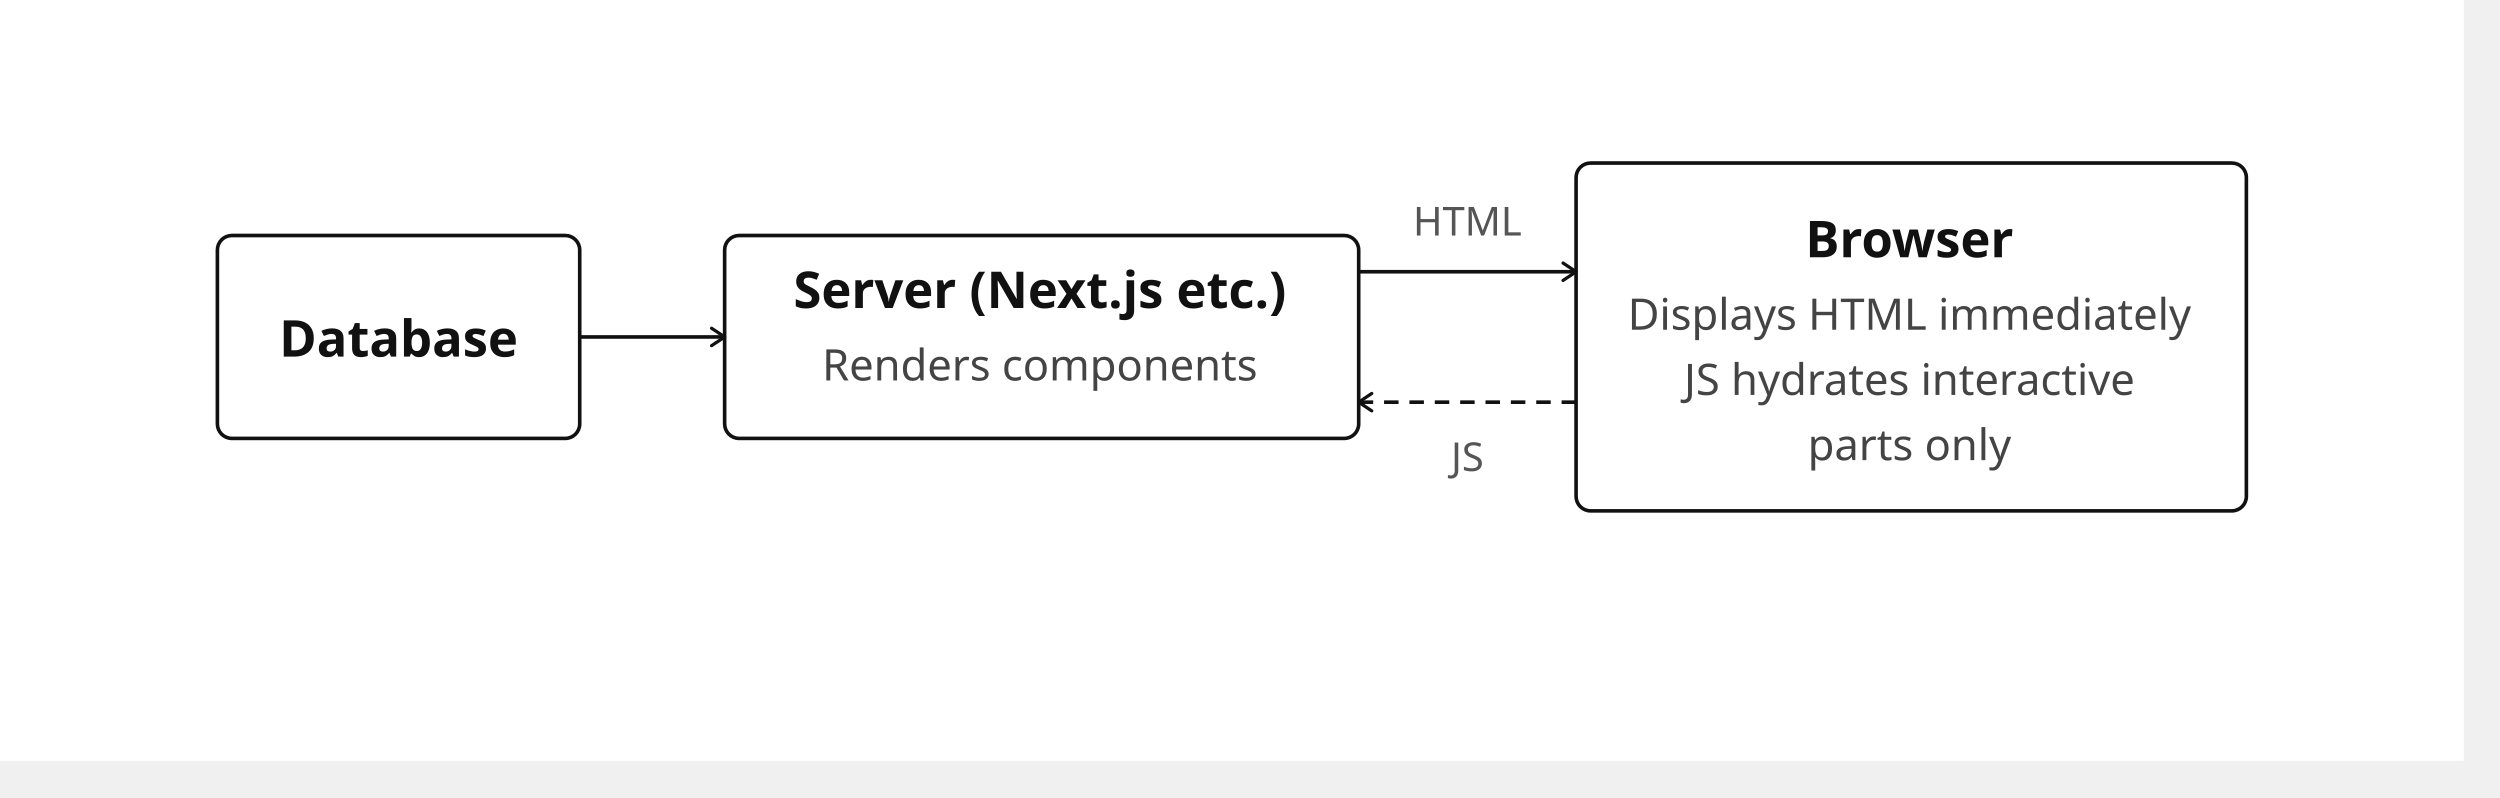
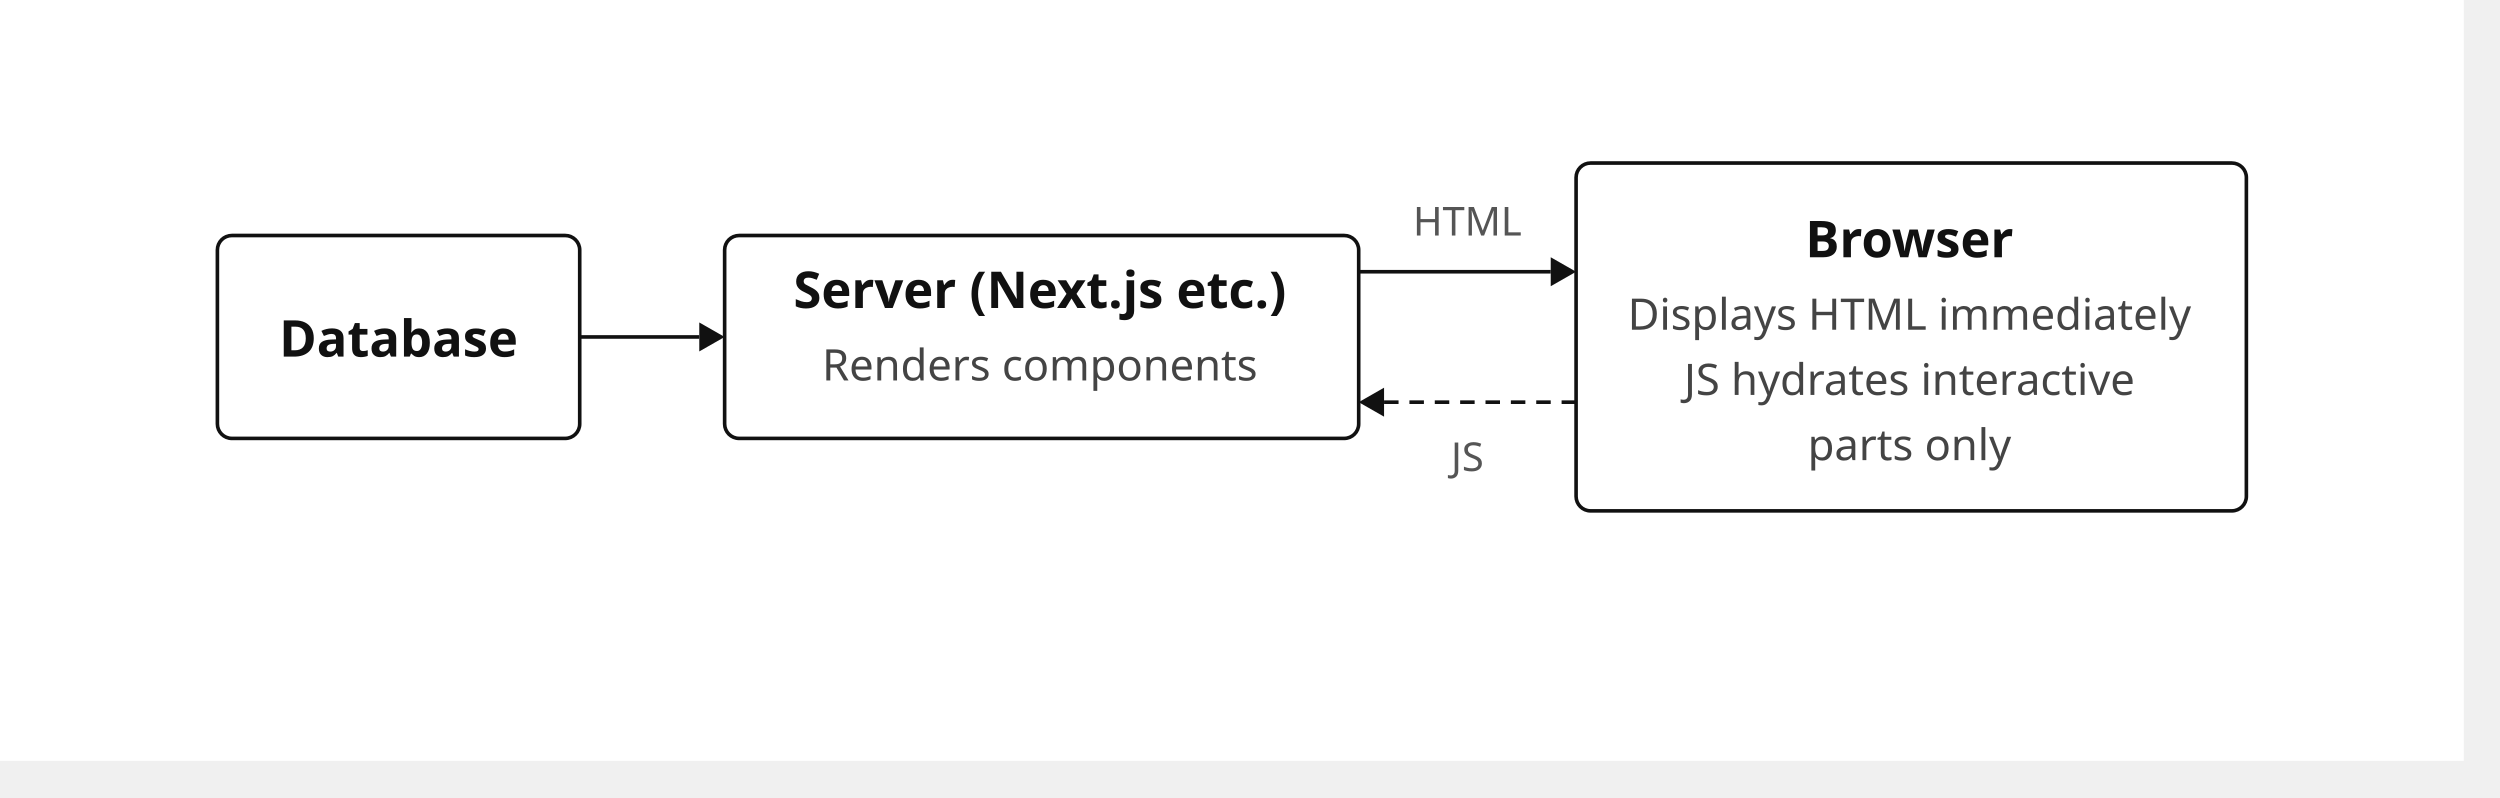
<svg xmlns="http://www.w3.org/2000/svg" width="100%" viewBox="0 0 690 220" role="img" font-family="sans-serif" style="">
-   <defs>
-     <marker id="arrow" viewBox="0 0 10 10" refX="8" refY="5" markerWidth="6" markerHeight="6" orient="auto-start-reverse">
-       <path d="M2 1L8 5L2 9" fill="none" stroke="context-stroke" stroke-width="1.5" stroke-linecap="round" stroke-linejoin="round" />
-     </marker>
-   </defs>
  <rect width="680" height="210" fill="#fff" style="fill:rgb(255, 255, 255);stroke:none;color:rgb(255, 255, 255);stroke-width:1px;stroke-linecap:butt;stroke-linejoin:miter;opacity:1;font-family:sans-serif;font-size:16px;font-weight:400;text-anchor:start;dominant-baseline:auto" />
  <rect x="60" y="65" width="100" height="56" rx="4" fill="none" stroke="#111" stroke-width="1" style="fill:none;stroke:rgb(17, 17, 17);color:rgb(255, 255, 255);stroke-width:1px;stroke-linecap:butt;stroke-linejoin:miter;opacity:1;font-family:sans-serif;font-size:16px;font-weight:400;text-anchor:start;dominant-baseline:auto" />
  <text x="110" y="93" text-anchor="middle" font-size="14" font-weight="600" fill="#111" dominant-baseline="central" style="fill:rgb(17, 17, 17);stroke:none;color:rgb(255, 255, 255);stroke-width:1px;stroke-linecap:butt;stroke-linejoin:miter;opacity:1;font-family:sans-serif;font-size:14px;font-weight:600;text-anchor:middle;dominant-baseline:central">Database</text>
-   <line x1="160" y1="93" x2="200" y2="93" stroke="#111" stroke-width="1" marker-end="url(#arrow)" style="fill:rgb(0, 0, 0);stroke:rgb(17, 17, 17);color:rgb(255, 255, 255);stroke-width:1px;stroke-linecap:butt;stroke-linejoin:miter;opacity:1;font-family:sans-serif;font-size:16px;font-weight:400;text-anchor:start;dominant-baseline:auto" />
+   <line x1="160" y1="93" x2="193" y2="93" stroke="#111" stroke-width="1" style="fill:rgb(0, 0, 0);stroke:rgb(17, 17, 17);color:rgb(255, 255, 255);stroke-width:1px;stroke-linecap:butt;stroke-linejoin:miter;opacity:1;font-family:sans-serif;font-size:16px;font-weight:400;text-anchor:start;dominant-baseline:auto" />
+   <polygon points="200,93 193,89 193,97" fill="#111" />
  <rect x="200" y="65" width="175" height="56" rx="4" fill="none" stroke="#111" stroke-width="1" style="fill:none;stroke:rgb(17, 17, 17);color:rgb(255, 255, 255);stroke-width:1px;stroke-linecap:butt;stroke-linejoin:miter;opacity:1;font-family:sans-serif;font-size:16px;font-weight:400;text-anchor:start;dominant-baseline:auto" />
  <text x="287" y="85" text-anchor="middle" font-size="14" font-weight="600" fill="#111" style="fill:rgb(17, 17, 17);stroke:none;color:rgb(255, 255, 255);stroke-width:1px;stroke-linecap:butt;stroke-linejoin:miter;opacity:1;font-family:sans-serif;font-size:14px;font-weight:600;text-anchor:middle;dominant-baseline:auto">Server (Next.js etc.)</text>
  <text x="287" y="105" text-anchor="middle" font-size="12" fill="#444" style="fill:rgb(68, 68, 68);stroke:none;color:rgb(255, 255, 255);stroke-width:1px;stroke-linecap:butt;stroke-linejoin:miter;opacity:1;font-family:sans-serif;font-size:12px;font-weight:400;text-anchor:middle;dominant-baseline:auto">Renders components</text>
-   <line x1="375" y1="75" x2="435" y2="75" stroke="#111" stroke-width="1" marker-end="url(#arrow)" style="fill:rgb(0, 0, 0);stroke:rgb(17, 17, 17);color:rgb(255, 255, 255);stroke-width:1px;stroke-linecap:butt;stroke-linejoin:miter;opacity:1;font-family:sans-serif;font-size:16px;font-weight:400;text-anchor:start;dominant-baseline:auto" />
+   <line x1="375" y1="75" x2="428" y2="75" stroke="#111" stroke-width="1" style="fill:rgb(0, 0, 0);stroke:rgb(17, 17, 17);color:rgb(255, 255, 255);stroke-width:1px;stroke-linecap:butt;stroke-linejoin:miter;opacity:1;font-family:sans-serif;font-size:16px;font-weight:400;text-anchor:start;dominant-baseline:auto" />
+   <polygon points="435,75 428,71 428,79" fill="#111" />
  <text x="405" y="65" text-anchor="middle" font-size="11" fill="#555" style="fill:rgb(85, 85, 85);stroke:none;color:rgb(255, 255, 255);stroke-width:1px;stroke-linecap:butt;stroke-linejoin:miter;opacity:1;font-family:sans-serif;font-size:11px;font-weight:400;text-anchor:middle;dominant-baseline:auto">HTML</text>
-   <line x1="435" y1="111" x2="375" y2="111" stroke="#111" stroke-width="1" stroke-dasharray="4 3" marker-end="url(#arrow)" style="fill:rgb(0, 0, 0);stroke:rgb(17, 17, 17);color:rgb(255, 255, 255);stroke-width:1px;stroke-dasharray:4px, 3px;stroke-linecap:butt;stroke-linejoin:miter;opacity:1;font-family:sans-serif;font-size:16px;font-weight:400;text-anchor:start;dominant-baseline:auto" />
+   <line x1="435" y1="111" x2="382" y2="111" stroke="#111" stroke-width="1" stroke-dasharray="4 3" style="fill:rgb(0, 0, 0);stroke:rgb(17, 17, 17);color:rgb(255, 255, 255);stroke-width:1px;stroke-dasharray:4px, 3px;stroke-linecap:butt;stroke-linejoin:miter;opacity:1;font-family:sans-serif;font-size:16px;font-weight:400;text-anchor:start;dominant-baseline:auto" />
+   <polygon points="375,111 382,107 382,115" fill="#111" />
  <text x="405" y="130" text-anchor="middle" font-size="11" fill="#555" style="fill:rgb(85, 85, 85);stroke:none;color:rgb(255, 255, 255);stroke-width:1px;stroke-linecap:butt;stroke-linejoin:miter;opacity:1;font-family:sans-serif;font-size:11px;font-weight:400;text-anchor:middle;dominant-baseline:auto">JS</text>
  <rect x="435" y="45" width="185" height="96" rx="4" fill="none" stroke="#111" stroke-width="1" style="fill:none;stroke:rgb(17, 17, 17);color:rgb(255, 255, 255);stroke-width:1px;stroke-linecap:butt;stroke-linejoin:miter;opacity:1;font-family:sans-serif;font-size:16px;font-weight:400;text-anchor:start;dominant-baseline:auto" />
  <text x="527" y="71" text-anchor="middle" font-size="14" font-weight="600" fill="#111" style="fill:rgb(17, 17, 17);stroke:none;color:rgb(255, 255, 255);stroke-width:1px;stroke-linecap:butt;stroke-linejoin:miter;opacity:1;font-family:sans-serif;font-size:14px;font-weight:600;text-anchor:middle;dominant-baseline:auto">Browser</text>
  <text x="527" y="91" text-anchor="middle" font-size="12" fill="#444" style="fill:rgb(68, 68, 68);stroke:none;color:rgb(255, 255, 255);stroke-width:1px;stroke-linecap:butt;stroke-linejoin:miter;opacity:1;font-family:sans-serif;font-size:12px;font-weight:400;text-anchor:middle;dominant-baseline:auto">Displays HTML immediately</text>
  <text x="527" y="109" text-anchor="middle" font-size="12" fill="#444" style="fill:rgb(68, 68, 68);stroke:none;color:rgb(255, 255, 255);stroke-width:1px;stroke-linecap:butt;stroke-linejoin:miter;opacity:1;font-family:sans-serif;font-size:12px;font-weight:400;text-anchor:middle;dominant-baseline:auto">JS hydrates interactive</text>
  <text x="527" y="127" text-anchor="middle" font-size="12" fill="#444" style="fill:rgb(68, 68, 68);stroke:none;color:rgb(255, 255, 255);stroke-width:1px;stroke-linecap:butt;stroke-linejoin:miter;opacity:1;font-family:sans-serif;font-size:12px;font-weight:400;text-anchor:middle;dominant-baseline:auto">parts only</text>
</svg>
